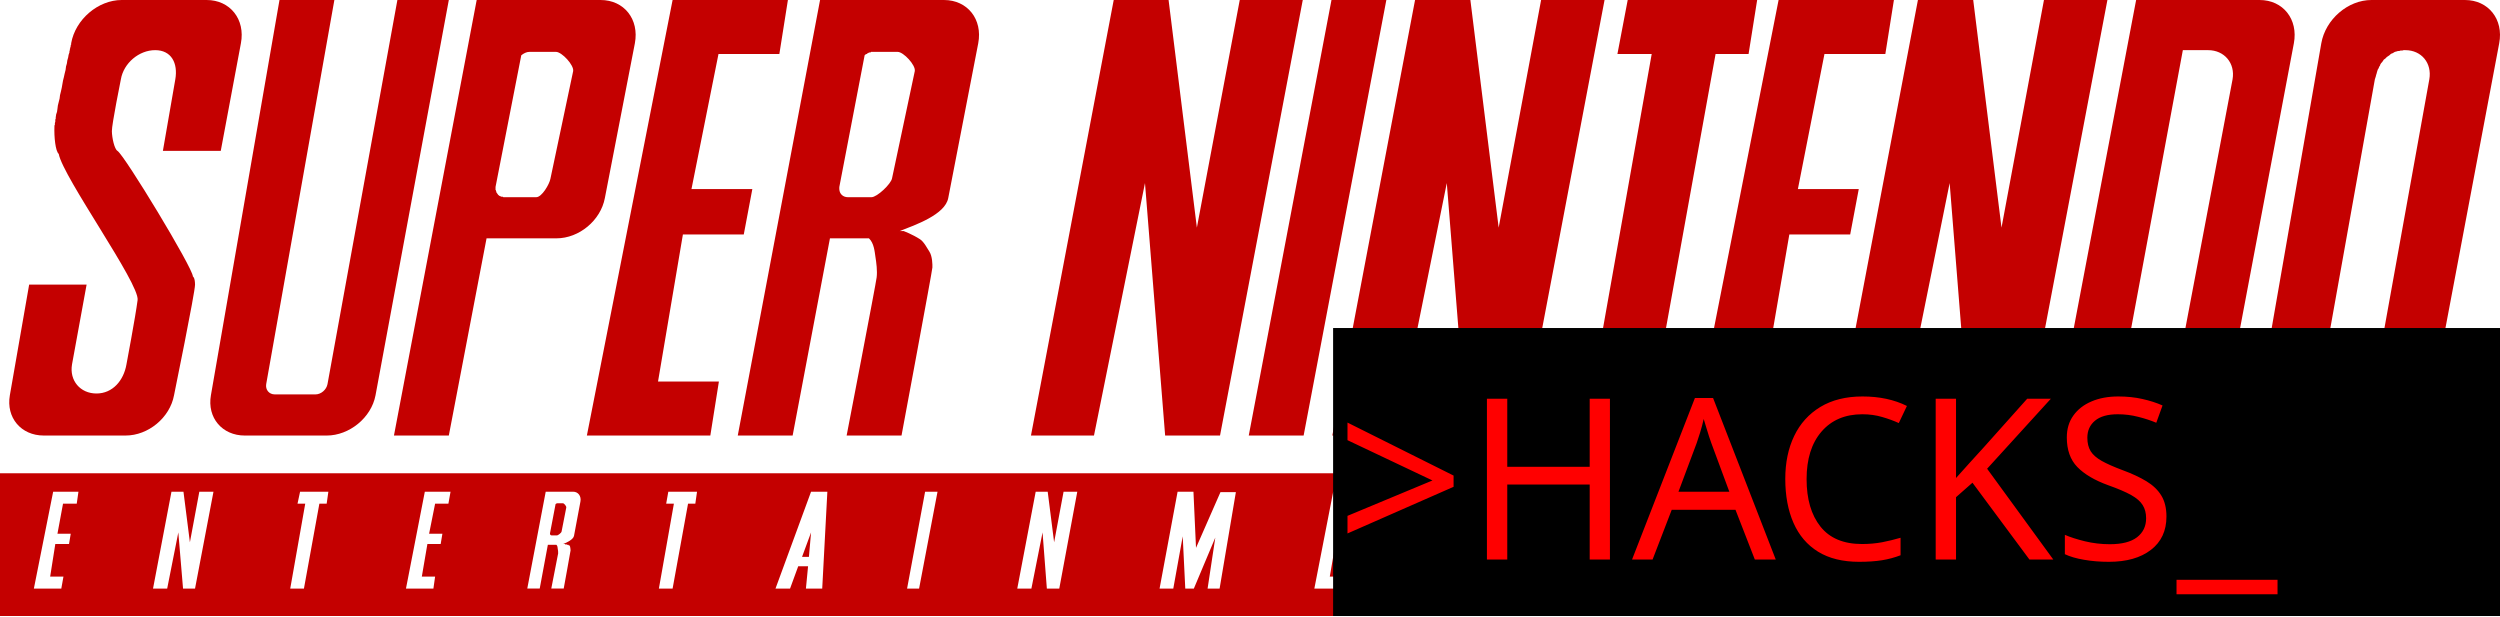
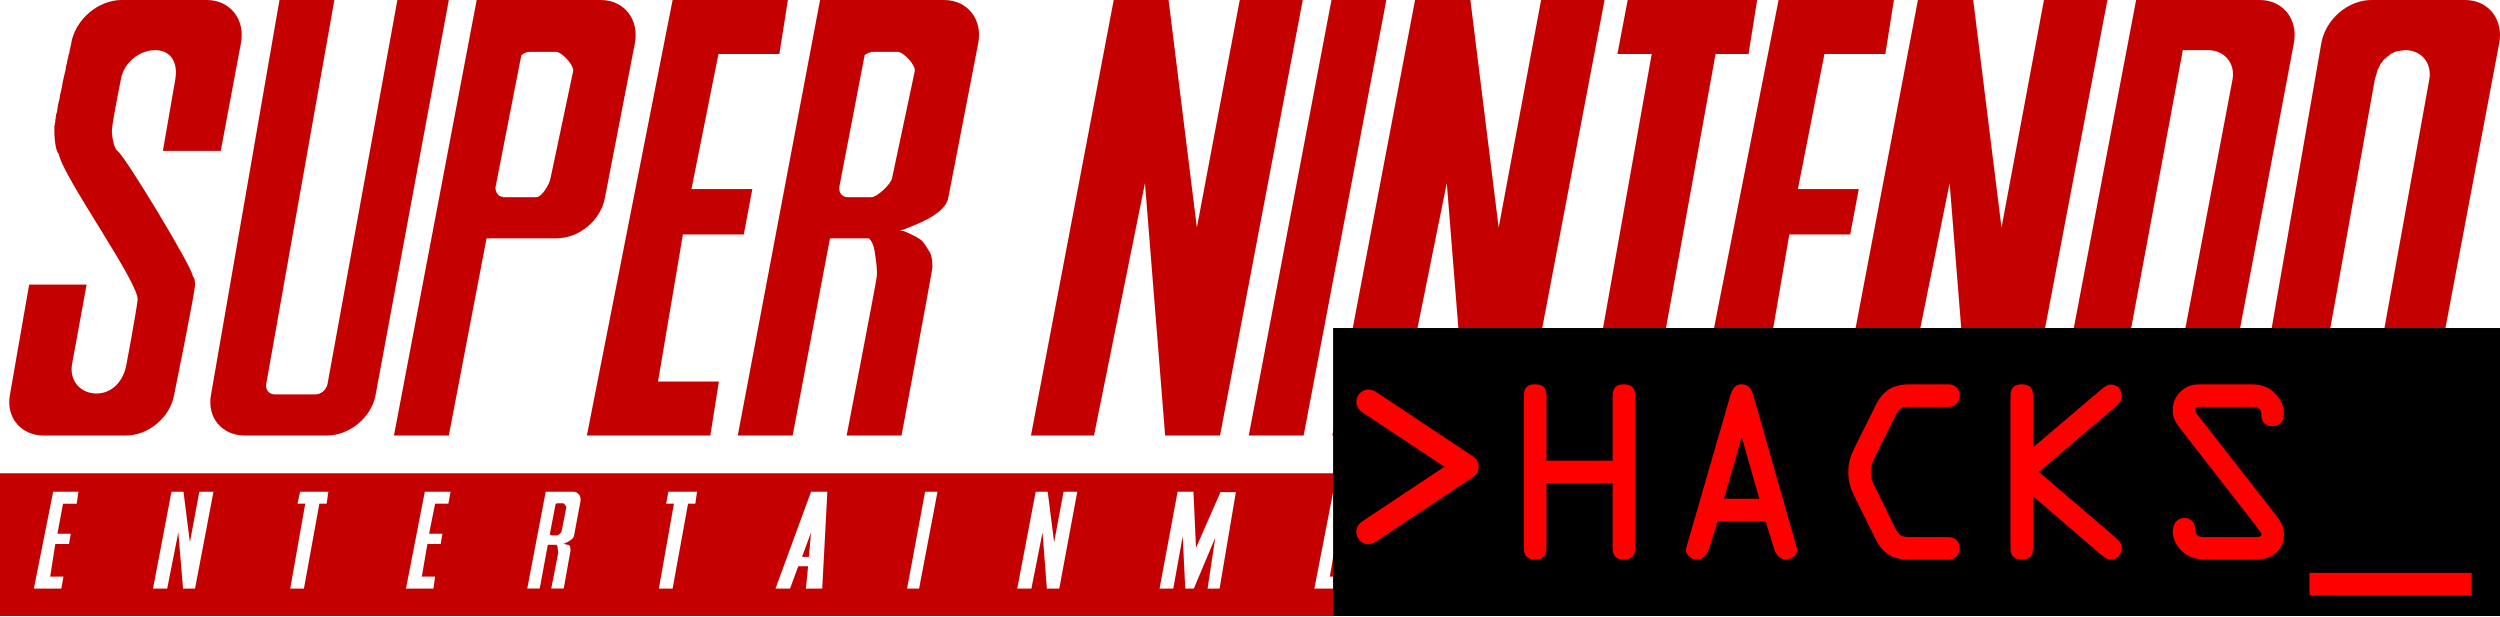
<svg xmlns="http://www.w3.org/2000/svg" version="1.1" id="Ebene_1" x="0px" y="0px" width="399.49px" height="98.438px" viewBox="0 0 399.49 98.438" enable-background="new 0 0 399.49 98.438" xml:space="preserve">
  <g>
-     <path id="polyline2177" fill="#C40000" d="M19.455,0c-3.758,0-7.412,3.09-8.083,6.918v0.068v0.068v0.068l-0.068,0.067v0.14v0.067   l-0.069,0.138v0.138L11.166,7.81v0.206l-0.068,0.137v0.206l-0.069,0.205L10.96,8.77l-0.068,0.41l-0.137,0.479l-0.067,0.479   l-0.138,0.479l-0.069,0.547l-0.138,0.548l-0.136,0.616l-0.138,0.548l-0.205,1.165l-0.138,0.617l-0.137,0.547l-0.067,0.548   L9.384,16.3l-0.136,0.549l-0.069,0.548L9.11,17.876l-0.138,0.411l-0.069,0.479v0.206l-0.067,0.137v0.206v0.138l-0.068,0.206v0.137   v0.138L8.699,20.07v0.069v0.067c-0.07,1.675,0.163,3.96,0.686,4.385c0.665,3.688,12.958,20.759,12.604,23.358   c-0.332,2.605-1.781,10.275-1.781,10.275c-0.446,2.585-2.21,4.656-4.794,4.656c-2.586,0-4.351-2.064-3.905-4.656l2.329-12.741   H4.658L1.575,63.158c-0.628,3.588,1.801,6.438,5.411,6.438h13.085c3.624,0,7.076-2.851,7.739-6.438c0,0,3.372-16.509,3.356-17.675   c-0.013-1.174-0.341-1.302-0.341-1.302c0-1.343-10.939-19.399-12.056-20.072c-0.481-0.28-0.877-2.068-0.892-3.149   c-0.021-1.074,1.439-8.289,1.439-8.289c0.444-2.585,2.894-4.657,5.48-4.657c2.585,0,3.664,2.072,3.219,4.657L26.029,24.11h9.247   l3.22-17.193C39.225,3.09,36.775,0,33.017,0H19.455z M44.662,0L33.703,63.16c-0.628,3.588,1.802,6.438,5.412,6.438h13.084   c3.624,0,7.138-2.851,7.809-6.438L71.72,0h-8.219L52.334,61.377c-0.163,0.893-1.028,1.646-1.917,1.646h-6.509   c-0.911,0-1.519-0.747-1.371-1.646L53.431,0H44.662z M76.173,0L62.952,69.597h8.768l6.029-31.511h11.166   c3.632,0,7.074-2.871,7.739-6.438l4.795-24.729C102.173,3.083,99.729,0,95.972,0h-11.03H76.173z M107.479,0L93.78,69.598h19.727   l1.37-8.632h-9.727l3.974-23.495h9.727l1.369-7.262h-9.725l4.315-21.578h9.728L125.905,0H107.479z M131.043,0l-13.151,69.597h8.769   l5.961-31.511h6.233c0.817,0.764,0.916,2.171,1.024,2.877c0.162,1.024,0.334,2.333,0.207,3.356   c-0.112,1.018-4.797,25.276-4.797,25.276h8.771c0,0,4.933-26.429,4.933-26.853c0.016-0.432,0-1.785-0.478-2.534   c-0.322-0.479-0.873-1.583-1.511-1.985c-1.223-0.785-2.604-1.304-2.604-1.304h-0.619c2.512-0.988,7.24-2.617,7.744-5.273   l4.793-24.729C157.047,3.083,154.599,0,150.84,0H131.043z M177.968,0l-13.224,69.598h10.07l8.15-40.347l3.221,40.347h8.77   L208.177,0h-10.07l-6.851,36.375L186.735,0H177.968z M212.765,0l-13.219,69.598h8.768L221.532,0H212.765z M226.12,0l-13.219,69.598   h10.139l8.152-40.347l3.219,40.347h8.77L256.401,0h-10.139l-6.781,36.375L234.96,0H226.12z M260.101,0l-1.645,8.632h5.479   L253.11,69.598h10.004l11.027-60.966h5.273L280.786,0H260.101z M284.212,0l-13.699,69.598h19.727l1.371-8.632h-9.727l4.043-23.495   h9.725l1.371-7.262h-9.727l4.244-21.578h9.729L302.64,0H284.212z M306.476,0l-13.221,69.598h10.137l8.154-40.347l3.219,40.347   h8.768L336.755,0h-10.139l-6.783,36.375L315.312,0H306.476z M341.345,0L328.12,69.598h20.004c3.633,0,7.137-2.851,7.811-6.438   L366.55,6.919C367.271,3.083,364.829,0,361.071,0H341.345z M378.95,0c-3.76,0-7.344,3.09-8.016,6.918l-9.797,56.241   c-0.635,3.588,1.74,6.438,5.346,6.438h14.453c3.623,0,7.137-2.851,7.811-6.438l10.615-56.241C400.091,3.09,397.634,0,393.884,0   H378.95z M348.81,8.015h4.043c2.584,0,4.348,2.072,3.902,4.657l-8.631,45.555c-0.451,2.585-2.963,4.728-5.549,4.728h-3.973   L348.81,8.015z M384.087,8.015h0.275c2.584,0,4.281,2.072,3.834,4.657l-8.217,45.555c-0.449,2.577-2.83,4.728-5.412,4.728   c-2.588,0-3.666-2.143-3.223-4.728l8.15-45.555l0.066-0.206l0.07-0.206l0.066-0.273l0.068-0.205l0.07-0.274l0.064-0.206l0.07-0.206   l0.135-0.204l0.068-0.206l0.139-0.206l0.068-0.205l0.137-0.206l0.139-0.137l0.137-0.205l0.139-0.206l0.205-0.138l0.137-0.138   l0.139-0.138l0.203-0.138l0.207-0.137l0.139-0.138l0.203-0.138l0.207-0.067l0.205-0.138l0.139-0.068l0.271-0.069l0.205-0.067h0.205   l0.205-0.068h0.275L384.087,8.015z M84.598,8.289h4.248c0.933,0,2.911,2.136,2.741,3.083l-3.632,17.193   c-0.169,0.891-1.37,2.944-2.258,2.944h-5.14h-0.068h-0.068l-0.069-0.067h-0.067h-0.069h-0.069h-0.069v-0.068h-0.069h-0.068   l-0.07-0.067h-0.068l-0.068-0.069l-0.068-0.067h-0.068V31.1l-0.069-0.067l-0.069-0.069v-0.068l-0.068-0.067l-0.07-0.069v-0.067   v-0.07l-0.068-0.068v-0.068v-0.067l-0.07-0.068V30.28c0-0.113-0.012-0.284,0-0.411l4.111-21.03   C83.673,8.527,84.133,8.289,84.598,8.289z M139.192,8.289h0.07h0.068h0.067h0.067h3.976c0.935,0,2.922,2.136,2.738,3.083   l-3.634,17.125c-0.157,0.896-2.389,3.014-3.284,3.014h-3.769c-0.777,0-1.313-0.511-1.369-1.229c0-0.114-0.018-0.278,0-0.412   l4.041-21.03l0.066-0.068l0.07-0.067l0.135-0.069h0.066l0.069-0.068l0.068-0.067h0.067l0.068-0.069h0.07l0.135-0.067h0.068h0.066   h0.067V8.293h0.009V8.289z M0,75.626v22.812h391.005V75.626H0z M287.435,78.023h0.066h0.066h0.07h0.066h0.066h3.018   c0.813,0,1.395,0.65,1.23,1.508l-0.754,3.838h-1.848l0.408-2.535c0.094-0.573-0.244-1.028-0.822-1.028   c-0.572,0-1.137,0.453-1.232,1.028l-0.34,1.851c-0.059,0.109,0.113,0.629,0.203,0.687c0.254,0.146,2.672,4.152,2.672,4.45   c0.057,0.148,0.09,0.221,0.066,0.275c-0.068,0.501-0.754,3.902-0.754,3.902c-0.146,0.78-0.906,1.438-1.711,1.438h-2.877   c-0.799,0-1.313-0.657-1.166-1.438l0.688-3.902h1.986l-0.477,2.808c-0.092,0.571,0.24,1.096,0.818,1.096   c0.555,0,1.145-0.521,1.236-1.096l0.41-2.261c-0.367-0.944-2.791-4.389-2.947-5.207c-0.105-0.093-0.15-0.587-0.135-0.959   c0.021-0.407,0.547-2.945,0.547-2.945h0.07v-0.068v-0.066v-0.067l0.066-0.139v-0.066l0.066-0.07v-0.067l0.068-0.066v-0.07   l0.068-0.066l0.068-0.07v-0.066h0.066l0.07-0.067l0.066-0.07l0.068-0.066v-0.069h0.066l0.066-0.066l0.066-0.067h0.07l0.068-0.067   h0.068l0.066-0.067h0.068h0.137L287.435,78.023z M303.187,78.023h2.467l0.344,5.824l3.148-5.824h2.469l-5.068,8.906l-1.232,6.507   h-2.191l1.098-6.987L303.187,78.023z M325.589,78.023h0.066h0.07h0.064h0.07h0.066h3.014c0.814,0,1.381,0.65,1.232,1.508   l-0.754,3.838h-1.85l0.412-2.535c0.092-0.573-0.242-1.028-0.822-1.028c-0.572,0-1.143,0.453-1.232,1.028l-0.342,1.851   c-0.072,0.109,0.092,0.629,0.203,0.687c0.242,0.146,2.672,4.152,2.672,4.45c0.072,0.148,0.07,0.221,0.07,0.275   c-0.094,0.501-0.686,3.902-0.686,3.902c-0.148,0.78-0.916,1.438-1.715,1.438h-2.943c-0.799,0-1.314-0.657-1.168-1.438l0.686-3.902   h1.988l-0.479,2.809c-0.096,0.571,0.264,1.096,0.82,1.096c0.57,0,1.119-0.521,1.232-1.096l0.41-2.261   c-0.375-0.944-2.787-4.389-2.945-5.207c-0.104-0.093-0.146-0.587-0.137-0.959c0.021-0.407,0.549-2.945,0.549-2.945l0.066-0.068   v-0.066V79.33l0.068-0.139v-0.066l0.068-0.07v-0.067l0.066-0.066V78.85l0.068-0.066l0.068-0.07v-0.066h0.07l0.064-0.067l0.068-0.07   l0.066-0.066l0.068-0.069l0.068-0.066l0.068-0.067h0.068l0.068-0.067h0.066l0.068-0.067h0.066h0.137L325.589,78.023z    M341.548,78.023h4.592l-0.344,1.852h-1.166l-2.396,13.563h-2.26l2.396-13.563h-1.164L341.548,78.023z M359.495,78.023h4.109   l-0.344,1.852h-2.123l-0.957,4.863h2.189l-0.344,1.574h-2.125l-0.889,5.206h2.121l-0.271,1.918h-4.385L359.495,78.023z    M376.415,78.023h2.535l0.408,8.906l3.906-8.837l2.465-0.069l-2.6,15.413h-1.918l1.229-8.149l-3.426,8.149h-1.371l-0.408-8.357   l-1.508,8.357h-2.262L376.415,78.023z M8.494,78.573h4.042l-0.275,1.916H10.07l-0.89,4.797h2.124l-0.275,1.645H8.837l-0.821,5.207   h2.123l-0.343,1.917H5.412L8.494,78.573z M27.4,78.573h1.918l1.027,8.083l1.506-8.083h2.262l-2.947,15.479h-1.917l-0.754-8.976   l-1.78,8.976h-2.262L27.4,78.573z M47.951,78.573h4.521l-0.273,1.916h-1.165l-2.466,13.563h-2.19l2.396-13.563h-1.233   L47.951,78.573z M67.885,78.573h4.11l-0.343,1.916h-2.124l-0.959,4.797h2.124l-0.274,1.645h-2.123l-0.89,5.207h2.123l-0.273,1.917   h-4.384L67.885,78.573z M87.203,78.573h4.383c0.813,0,1.327,0.719,1.165,1.573l-1.027,5.479c-0.114,0.594-1.157,1.078-1.714,1.303   h0.138h0.068h0.07v0.067h0.068h0.07h0.066h0.07l0.068,0.066h0.068h0.068h0.07v0.067h0.068h0.07v0.07h0.068   c0.092,0.165,0.136,0.658,0.136,0.753c0,0.092-1.097,6.097-1.097,6.097h-1.986c0,0,1.061-5.394,1.097-5.616   c0.022-0.24-0.026-0.528-0.068-0.753c-0.016-0.166-0.024-0.45-0.206-0.618h-1.371l-1.301,6.987h-1.987L87.203,78.573z    M106.793,78.573h4.589l-0.273,1.916h-1.163l-2.467,13.563h-2.192l2.397-13.563h-1.232L106.793,78.573z M129.604,78.573h2.604   l-0.821,15.479h-2.604l0.342-3.563h-1.574l-1.303,3.563h-2.327L129.604,78.573z M147.827,78.573h1.986l-2.947,15.479h-1.918   L147.827,78.573z M165.499,78.573h1.92l1.025,8.083l1.51-8.083h2.191l-2.877,15.479h-1.986l-0.686-8.976l-1.783,8.976h-2.258   L165.499,78.573z M188.175,78.573h2.534l0.408,8.974l3.908-8.904h2.463l-2.602,15.412h-1.918l1.232-8.152l-3.429,8.152h-1.369   l-0.409-8.355l-1.507,8.355h-2.192L188.175,78.573z M213.04,78.573h4.041l-0.275,1.916h-2.191l-0.889,4.797h2.123l-0.275,1.645   h-2.188l-0.891,5.207h2.188l-0.342,1.917h-4.314L213.04,78.573z M232.903,78.573h1.918l1.029,8.083l1.506-8.083h2.191   l-2.875,15.479h-1.918l-0.754-8.976l-1.783,8.976h-2.26L232.903,78.573z M253.249,78.573h4.59l-0.342,1.916h-1.164l-2.398,13.563   h-2.191l2.398-13.563h-1.23L253.249,78.573z M89.053,80.42c-0.108,0-0.198,0.063-0.276,0.139l-0.89,4.656c0,0.038,0,0.032,0,0.07   c0,0.148,0.104,0.272,0.274,0.272h0.821c0.204,0,0.717-0.411,0.755-0.617l0.751-3.836c0.036-0.221-0.342-0.687-0.547-0.687   L89.053,80.42L89.053,80.42z M129.604,85.078l-1.438,3.904h1.096L129.604,85.078z" />
+     <path id="polyline2177" fill="#C40000" d="M19.455,0c-3.758,0-7.412,3.09-8.083,6.918v0.066v0.068v0.068l-0.067,0.065v0.142v0.065   l-0.069,0.14v0.138L11.166,7.81v0.206l-0.067,0.137v0.206l-0.069,0.205L10.96,8.77l-0.067,0.41l-0.138,0.479l-0.066,0.479   l-0.139,0.479l-0.068,0.547l-0.139,0.548l-0.136,0.616l-0.138,0.548l-0.205,1.165l-0.138,0.617l-0.138,0.547l-0.066,0.548   L9.384,16.3l-0.136,0.549l-0.068,0.548L9.11,17.876l-0.138,0.411l-0.069,0.479v0.206l-0.067,0.137v0.206v0.14L8.768,19.66v0.137   v0.138L8.699,20.07v0.069v0.067c-0.07,1.675,0.163,3.96,0.686,4.385c0.665,3.688,12.958,20.759,12.604,23.358   c-0.332,2.604-1.781,10.273-1.781,10.273c-0.445,2.585-2.21,4.656-4.794,4.656c-2.586,0-4.351-2.064-3.905-4.656l2.329-12.741   h-9.18L1.575,63.158c-0.628,3.588,1.801,6.438,5.411,6.438h13.085c3.624,0,7.076-2.851,7.739-6.438c0,0,3.372-16.511,3.355-17.677   c-0.013-1.174-0.341-1.302-0.341-1.302c0-1.343-10.939-19.397-12.056-20.072c-0.481-0.278-0.877-2.066-0.893-3.147   c-0.021-1.074,1.439-8.289,1.439-8.289c0.443-2.585,2.894-4.657,5.479-4.657c2.585,0,3.664,2.072,3.22,4.657L26.029,24.11h9.247   l3.22-17.191C39.225,3.09,36.775,0,33.017,0H19.455z M44.662,0L33.703,63.16c-0.628,3.588,1.802,6.438,5.412,6.438h13.084   c3.624,0,7.138-2.851,7.809-6.438L71.719,0h-8.219L52.334,61.377c-0.163,0.893-1.027,1.646-1.917,1.646h-6.509   c-0.911,0-1.519-0.747-1.371-1.646L53.431,0H44.662z M76.173,0L62.952,69.597h8.768l6.029-31.511h11.166   c3.632,0,7.074-2.871,7.739-6.438l4.795-24.729C102.173,3.083,99.729,0,95.972,0h-11.03H76.173z M107.479,0L93.78,69.598h19.727   l1.37-8.632h-9.727l3.974-23.495h9.728l1.368-7.262h-9.725l4.315-21.578h9.728L125.905,0H107.479z M131.043,0l-13.15,69.597h8.769   l5.961-31.511h6.233c0.816,0.764,0.916,2.171,1.023,2.877c0.162,1.022,0.334,2.333,0.207,3.354   c-0.111,1.02-4.797,25.276-4.797,25.276h8.771c0,0,4.933-26.429,4.933-26.853c0.016-0.434,0-1.785-0.478-2.534   c-0.322-0.479-0.873-1.583-1.512-1.985c-1.223-0.785-2.604-1.304-2.604-1.304h-0.619c2.512-0.988,7.24-2.617,7.744-5.273   l4.793-24.729C157.047,3.083,154.599,0,150.84,0H131.043z M177.968,0l-13.224,69.598h10.07l8.149-40.347l3.222,40.347h8.77   L208.177,0h-10.069l-6.852,36.375L186.735,0H177.968z M212.765,0l-13.22,69.598h8.769L221.532,0H212.765z M226.12,0l-13.219,69.598   h10.139l8.152-40.347l3.219,40.347h8.771L256.401,0H246.26l-6.779,36.375L234.96,0H226.12z M260.101,0l-1.646,8.632h5.479   L253.11,69.598h10.004l11.027-60.966h5.271L280.786,0H260.101z M284.212,0l-13.698,69.598h19.728l1.37-8.632h-9.728l4.043-23.495   h9.726l1.371-7.262h-9.728l4.244-21.578h9.729L302.64,0H284.212z M306.476,0l-13.222,69.598h10.138l8.153-40.347l3.22,40.347h8.769   L336.755,0h-10.139l-6.783,36.375L315.312,0H306.476z M341.344,0L328.12,69.598h20.004c3.633,0,7.137-2.851,7.812-6.438   L366.55,6.919C367.271,3.083,364.829,0,361.071,0H341.344z M378.95,0c-3.76,0-7.344,3.09-8.016,6.918l-9.797,56.241   c-0.637,3.588,1.738,6.438,5.346,6.438h14.453c3.623,0,7.137-2.851,7.811-6.438l10.615-56.241C400.091,3.09,397.634,0,393.884,0   H378.95z M348.81,8.015h4.043c2.584,0,4.349,2.072,3.901,4.657l-8.631,45.555c-0.451,2.585-2.963,4.729-5.549,4.729h-3.973   L348.81,8.015z M384.087,8.015h0.275c2.584,0,4.281,2.072,3.834,4.657l-8.217,45.555c-0.449,2.577-2.83,4.729-5.412,4.729   c-2.588,0-3.666-2.145-3.225-4.729l8.15-45.555l0.065-0.206l0.069-0.206l0.066-0.273l0.068-0.203l0.068-0.274l0.063-0.206   l0.069-0.206l0.136-0.204l0.067-0.206l0.14-0.206l0.067-0.205l0.137-0.206l0.141-0.137l0.137-0.205l0.141-0.206l0.203-0.138   l0.139-0.138l0.139-0.14l0.203-0.138l0.207-0.137l0.139-0.14l0.203-0.138l0.207-0.065l0.205-0.14l0.139-0.066l0.271-0.069   l0.205-0.067h0.205l0.205-0.066h0.273L384.087,8.015z M84.598,8.289h4.248c0.933,0,2.91,2.136,2.74,3.083l-3.632,17.191   c-0.169,0.893-1.37,2.944-2.258,2.944h-5.14h-0.068h-0.068l-0.068-0.067h-0.067h-0.069h-0.068h-0.069v-0.066h-0.069h-0.067   l-0.07-0.067h-0.068l-0.067-0.069l-0.068-0.065h-0.067V31.1l-0.069-0.065l-0.069-0.069v-0.068l-0.067-0.065l-0.07-0.069v-0.067   v-0.068l-0.068-0.068V30.49v-0.07l-0.069-0.068v-0.07c0-0.113-0.013-0.284,0-0.411l4.11-21.03   C83.673,8.527,84.133,8.289,84.598,8.289z M139.192,8.289h0.07h0.067h0.067h0.066h3.977c0.935,0,2.922,2.136,2.737,3.083   l-3.634,17.125c-0.156,0.896-2.389,3.014-3.284,3.014h-3.769c-0.777,0-1.313-0.511-1.369-1.229c0-0.114-0.018-0.278,0-0.412   l4.041-21.03l0.066-0.068l0.069-0.065l0.136-0.069h0.065l0.069-0.068l0.067-0.065h0.067l0.068-0.069h0.069l0.136-0.065h0.067h0.066   h0.066V8.293h0.01V8.289H139.192z M0,75.626v22.812h391.005V75.626H0z M287.435,78.023h0.065h0.066h0.07h0.064h0.065h3.019   c0.813,0,1.396,0.65,1.229,1.51l-0.754,3.838h-1.849l0.408-2.535c0.094-0.573-0.244-1.028-0.822-1.028   c-0.571,0-1.137,0.453-1.231,1.028l-0.34,1.851c-0.06,0.109,0.112,0.629,0.202,0.688c0.254,0.146,2.673,4.15,2.673,4.45   c0.058,0.146,0.09,0.221,0.065,0.273C290.3,88.599,289.614,92,289.614,92c-0.146,0.778-0.906,1.438-1.711,1.438h-2.877   c-0.799,0-1.313-0.655-1.166-1.438l0.688-3.902h1.986l-0.477,2.809c-0.094,0.57,0.238,1.097,0.816,1.097   c0.557,0,1.146-0.521,1.236-1.097l0.409-2.262c-0.366-0.942-2.791-4.389-2.946-5.207c-0.104-0.093-0.149-0.587-0.136-0.959   c0.021-0.406,0.548-2.943,0.548-2.943h0.069v-0.068v-0.066v-0.065l0.065-0.141V79.13l0.066-0.07V78.99l0.066-0.066v-0.07   l0.068-0.064l0.067-0.07v-0.066h0.065l0.07-0.065l0.065-0.07l0.067-0.064V78.38h0.065l0.065-0.066l0.066-0.065h0.069L287,78.18   h0.068l0.064-0.067h0.068h0.137L287.435,78.023z M303.187,78.023h2.468l0.344,5.824l3.147-5.824h2.47l-5.068,8.906l-1.23,6.507   h-2.191l1.099-6.985L303.187,78.023z M325.589,78.023h0.066h0.07h0.063h0.069h0.065h3.015c0.813,0,1.382,0.65,1.231,1.51   l-0.754,3.838h-1.85l0.412-2.535c0.092-0.573-0.242-1.028-0.822-1.028c-0.572,0-1.144,0.453-1.232,1.028l-0.342,1.851   c-0.072,0.109,0.092,0.629,0.203,0.688c0.242,0.146,2.672,4.15,2.672,4.45c0.072,0.146,0.07,0.221,0.07,0.273   c-0.094,0.501-0.688,3.902-0.688,3.902c-0.146,0.778-0.916,1.438-1.715,1.438h-2.941c-0.801,0-1.314-0.655-1.168-1.438l0.686-3.902   h1.988l-0.479,2.811c-0.096,0.569,0.266,1.096,0.82,1.096c0.569,0,1.118-0.521,1.23-1.096l0.41-2.263   c-0.375-0.942-2.787-4.389-2.944-5.207c-0.104-0.093-0.146-0.587-0.138-0.959c0.021-0.405,0.55-2.943,0.55-2.943l0.065-0.068V79.4   V79.33l0.068-0.141v-0.064l0.066-0.07v-0.067l0.066-0.064V78.85l0.067-0.064l0.067-0.07v-0.066h0.07l0.063-0.065l0.067-0.07   l0.065-0.065l0.067-0.068l0.068-0.066l0.067-0.065h0.067l0.067-0.067h0.065l0.068-0.067h0.065h0.138L325.589,78.023z    M341.548,78.023h4.593l-0.345,1.854h-1.166l-2.396,13.563h-2.26l2.396-13.563h-1.164L341.548,78.023z M359.495,78.023h4.109   l-0.346,1.854h-2.122l-0.956,4.861h2.188l-0.345,1.574h-2.125l-0.89,5.206h2.121l-0.271,1.918h-4.385L359.495,78.023z    M376.415,78.023h2.535l0.408,8.906l3.906-8.837l2.465-0.069l-2.602,15.413h-1.918l1.229-8.147l-3.426,8.147h-1.371l-0.408-8.355   l-1.508,8.355h-2.264L376.415,78.023z M8.494,78.573h4.042L12.26,80.49h-2.19l-0.89,4.797h2.124l-0.275,1.645H8.837l-0.82,5.207   h2.123l-0.344,1.917H5.412L8.494,78.573z M27.4,78.573h1.918l1.026,8.083l1.507-8.083h2.262l-2.947,15.479h-1.917l-0.754-8.976   l-1.78,8.976h-2.262L27.4,78.573z M47.951,78.573h4.521l-0.273,1.916h-1.165l-2.466,13.563h-2.19l2.396-13.563h-1.233   L47.951,78.573z M67.885,78.573h4.11l-0.343,1.916h-2.124l-0.959,4.797h2.124l-0.274,1.645h-2.123l-0.89,5.207h2.123l-0.273,1.917   h-4.384L67.885,78.573z M87.203,78.573h4.383c0.813,0,1.327,0.719,1.165,1.571l-1.026,5.479c-0.114,0.594-1.157,1.078-1.715,1.303   h0.139h0.067h0.07v0.067h0.068h0.069h0.066h0.07l0.067,0.064h0.068h0.068h0.069v0.067h0.068h0.07v0.069h0.067   c0.092,0.165,0.136,0.657,0.136,0.754c0,0.092-1.097,6.097-1.097,6.097h-1.986c0,0,1.062-5.396,1.098-5.616   c0.021-0.24-0.026-0.528-0.068-0.753c-0.016-0.166-0.023-0.45-0.206-0.618h-1.371l-1.301,6.987h-1.987L87.203,78.573z    M106.793,78.573h4.589l-0.272,1.916h-1.163l-2.467,13.563h-2.192l2.397-13.563h-1.232L106.793,78.573z M129.604,78.573h2.604   l-0.82,15.479h-2.604l0.342-3.563h-1.574l-1.303,3.563h-2.327L129.604,78.573z M147.827,78.573h1.986l-2.947,15.479h-1.918   L147.827,78.573z M165.499,78.573h1.92l1.025,8.083l1.51-8.083h2.191l-2.877,15.479h-1.986l-0.688-8.976l-1.782,8.976h-2.259   L165.499,78.573z M188.175,78.573h2.534l0.408,8.974l3.908-8.904h2.463l-2.604,15.412h-1.918l1.232-8.152l-3.429,8.152h-1.369   l-0.409-8.354l-1.507,8.354h-2.192L188.175,78.573z M213.04,78.573h4.041l-0.274,1.916h-2.19l-0.89,4.797h2.123l-0.274,1.645   h-2.188l-0.891,5.207h2.188l-0.343,1.917h-4.313L213.04,78.573z M232.903,78.573h1.918l1.029,8.083l1.506-8.083h2.189   l-2.875,15.479h-1.918L234,85.076l-1.783,8.976h-2.26L232.903,78.573z M253.249,78.573h4.59l-0.342,1.916h-1.164l-2.397,13.563   h-2.19l2.397-13.563h-1.229L253.249,78.573z M89.052,80.42c-0.107,0-0.197,0.063-0.275,0.139l-0.89,4.656c0,0.038,0,0.032,0,0.07   c0,0.146,0.104,0.271,0.273,0.271h0.821c0.204,0,0.717-0.411,0.755-0.617l0.751-3.836c0.036-0.221-0.342-0.687-0.547-0.687   L89.052,80.42L89.052,80.42z M129.604,85.078l-1.438,3.902h1.096L129.604,85.078z" />
  </g>
-   <rect x="213.025" y="52.416" width="186.465" height="46.021" />
-   <text transform="matrix(1 0 0 1 213.5264 89.4163)" fill="#FF0000" font-family="'OCRAStd'" font-size="36">&gt;HACKS_</text>
+   <rect x="213.024" y="52.416" width="186.466" height="46.021" />
+   <g enable-background="new    ">
+     <path fill="#FF0000" d="M230.804,74.586l-12.814-8.495c-0.684-0.468-1.26-0.972-1.26-1.907c0.037-1.008,0.863-1.943,1.908-1.943   c0.539,0,1.044,0.252,1.477,0.54l14.83,9.862c0.791,0.504,1.367,0.937,1.331,1.943c0,1.044-0.54,1.438-1.331,1.942l-14.795,9.827   c-0.433,0.288-0.937,0.612-1.548,0.612c-1.009,0-1.872-0.973-1.872-1.98c0.037-0.898,0.469-1.366,1.188-1.836L230.804,74.586z" />
+     <path fill="#FF0000" d="M247.112,77.214v10.402c0,1.151-0.504,1.8-1.799,1.8c-1.297,0-1.801-0.647-1.801-1.8V63.211   c0-1.151,0.504-1.8,1.801-1.8c1.295,0,1.799,0.647,1.799,1.8v10.403h10.583V63.211c0-1.151,0.504-1.8,1.8-1.8s1.8,0.647,1.8,1.8   v24.405c0,1.151-0.504,1.8-1.8,1.8s-1.8-0.647-1.8-1.8V77.214H247.112z" />
+     <path fill="#FF0000" d="M276.487,63.247c0.289-0.973,0.685-1.836,1.836-1.836c1.188,0,1.62,0.899,1.872,1.836l6.947,24.369   c0.252,0.863-0.721,1.8-1.729,1.8c-1.116,0-1.69-0.937-1.942-1.8l-1.332-4.319h-7.668l-1.367,4.319   c-0.252,0.863-0.828,1.8-1.943,1.8c-1.008,0-1.979-0.937-1.729-1.8L276.487,63.247z M278.359,69.943h-0.071l-2.809,9.756h5.651   L278.359,69.943z" />
+     <path fill="#FF0000" d="M305.035,89.416c-2.7,0-4.247-1.08-5.399-3.42l-3.312-6.694c-0.612-1.225-0.972-2.376-0.972-3.78   c0-1.584,0.287-2.556,1.008-3.995l3.311-6.658c1.226-2.483,2.772-3.456,5.544-3.456h6.119c0.792,0,1.8,0.433,1.8,1.8   c0,1.296-0.972,1.8-1.8,1.8h-6.011c-1.549,0-1.801,0.146-2.484,1.512l-3.131,6.265c-0.469,0.972-0.756,1.62-0.756,2.734   c0,1.009,0.324,1.62,0.756,2.484l3.06,6.227c0.721,1.477,1.08,1.584,2.699,1.584h5.867c0.792,0,1.8,0.433,1.8,1.801   c0,1.296-0.972,1.8-1.8,1.8h-6.299V89.416z" />
+     <path fill="#FF0000" d="M321.271,63.211c0-1.151,0.504-1.8,1.8-1.8s1.8,0.647,1.8,1.8v8.279l10.979-9.323   c0.433-0.359,0.898-0.72,1.476-0.72c1.045,0,1.729,0.863,1.729,1.871c0,0.612-0.396,1.116-0.828,1.513l-12.418,10.583   l12.346,10.582c0.469,0.396,0.9,0.899,0.9,1.548c0,1.008-0.685,1.872-1.729,1.872c-0.756,0-1.367-0.647-1.943-1.08l-10.511-9.034   v8.314c0,1.151-0.504,1.8-1.8,1.8s-1.8-0.647-1.8-1.8L321.271,63.211L321.271,63.211z" />
+     <path fill="#FF0000" d="M363.714,82.362c0.721,0.937,1.261,1.765,1.261,2.987c0,2.699-2.054,4.067-4.535,4.067h-7.92   c-1.367,0-2.556-0.252-3.636-1.152c-0.973-0.791-1.691-2.087-1.691-3.347c0-1.152,0.646-2.16,1.907-2.16   c1.045,0,1.691,0.864,1.691,1.836c0,1.08,0.576,1.224,1.584,1.224h7.813c0.287,0,1.188,0.108,1.188-0.432   c0-0.288-0.504-0.828-0.647-1.044L348.38,68.467c-0.756-0.972-1.188-1.692-1.188-2.952c0-1.438,0.685-2.663,1.907-3.455   c1.008-0.647,1.836-0.647,2.987-0.647h7.631c1.368,0,2.521,0.288,3.563,1.188c0.937,0.828,1.692,2.159,1.692,3.419   c0,1.152-0.576,2.088-1.872,2.088c-1.08,0-1.729-0.684-1.729-1.69c0-1.225-0.612-1.404-1.729-1.404h-7.631   c-0.396,0-1.225-0.107-1.225,0.504c0,0.324,0.396,0.756,0.54,0.974L363.714,82.362z" />
+     <path fill="#FF0000" d="M394.96,91.54v3.6h-25.916v-3.6H394.96z" />
+   </g>
</svg>
